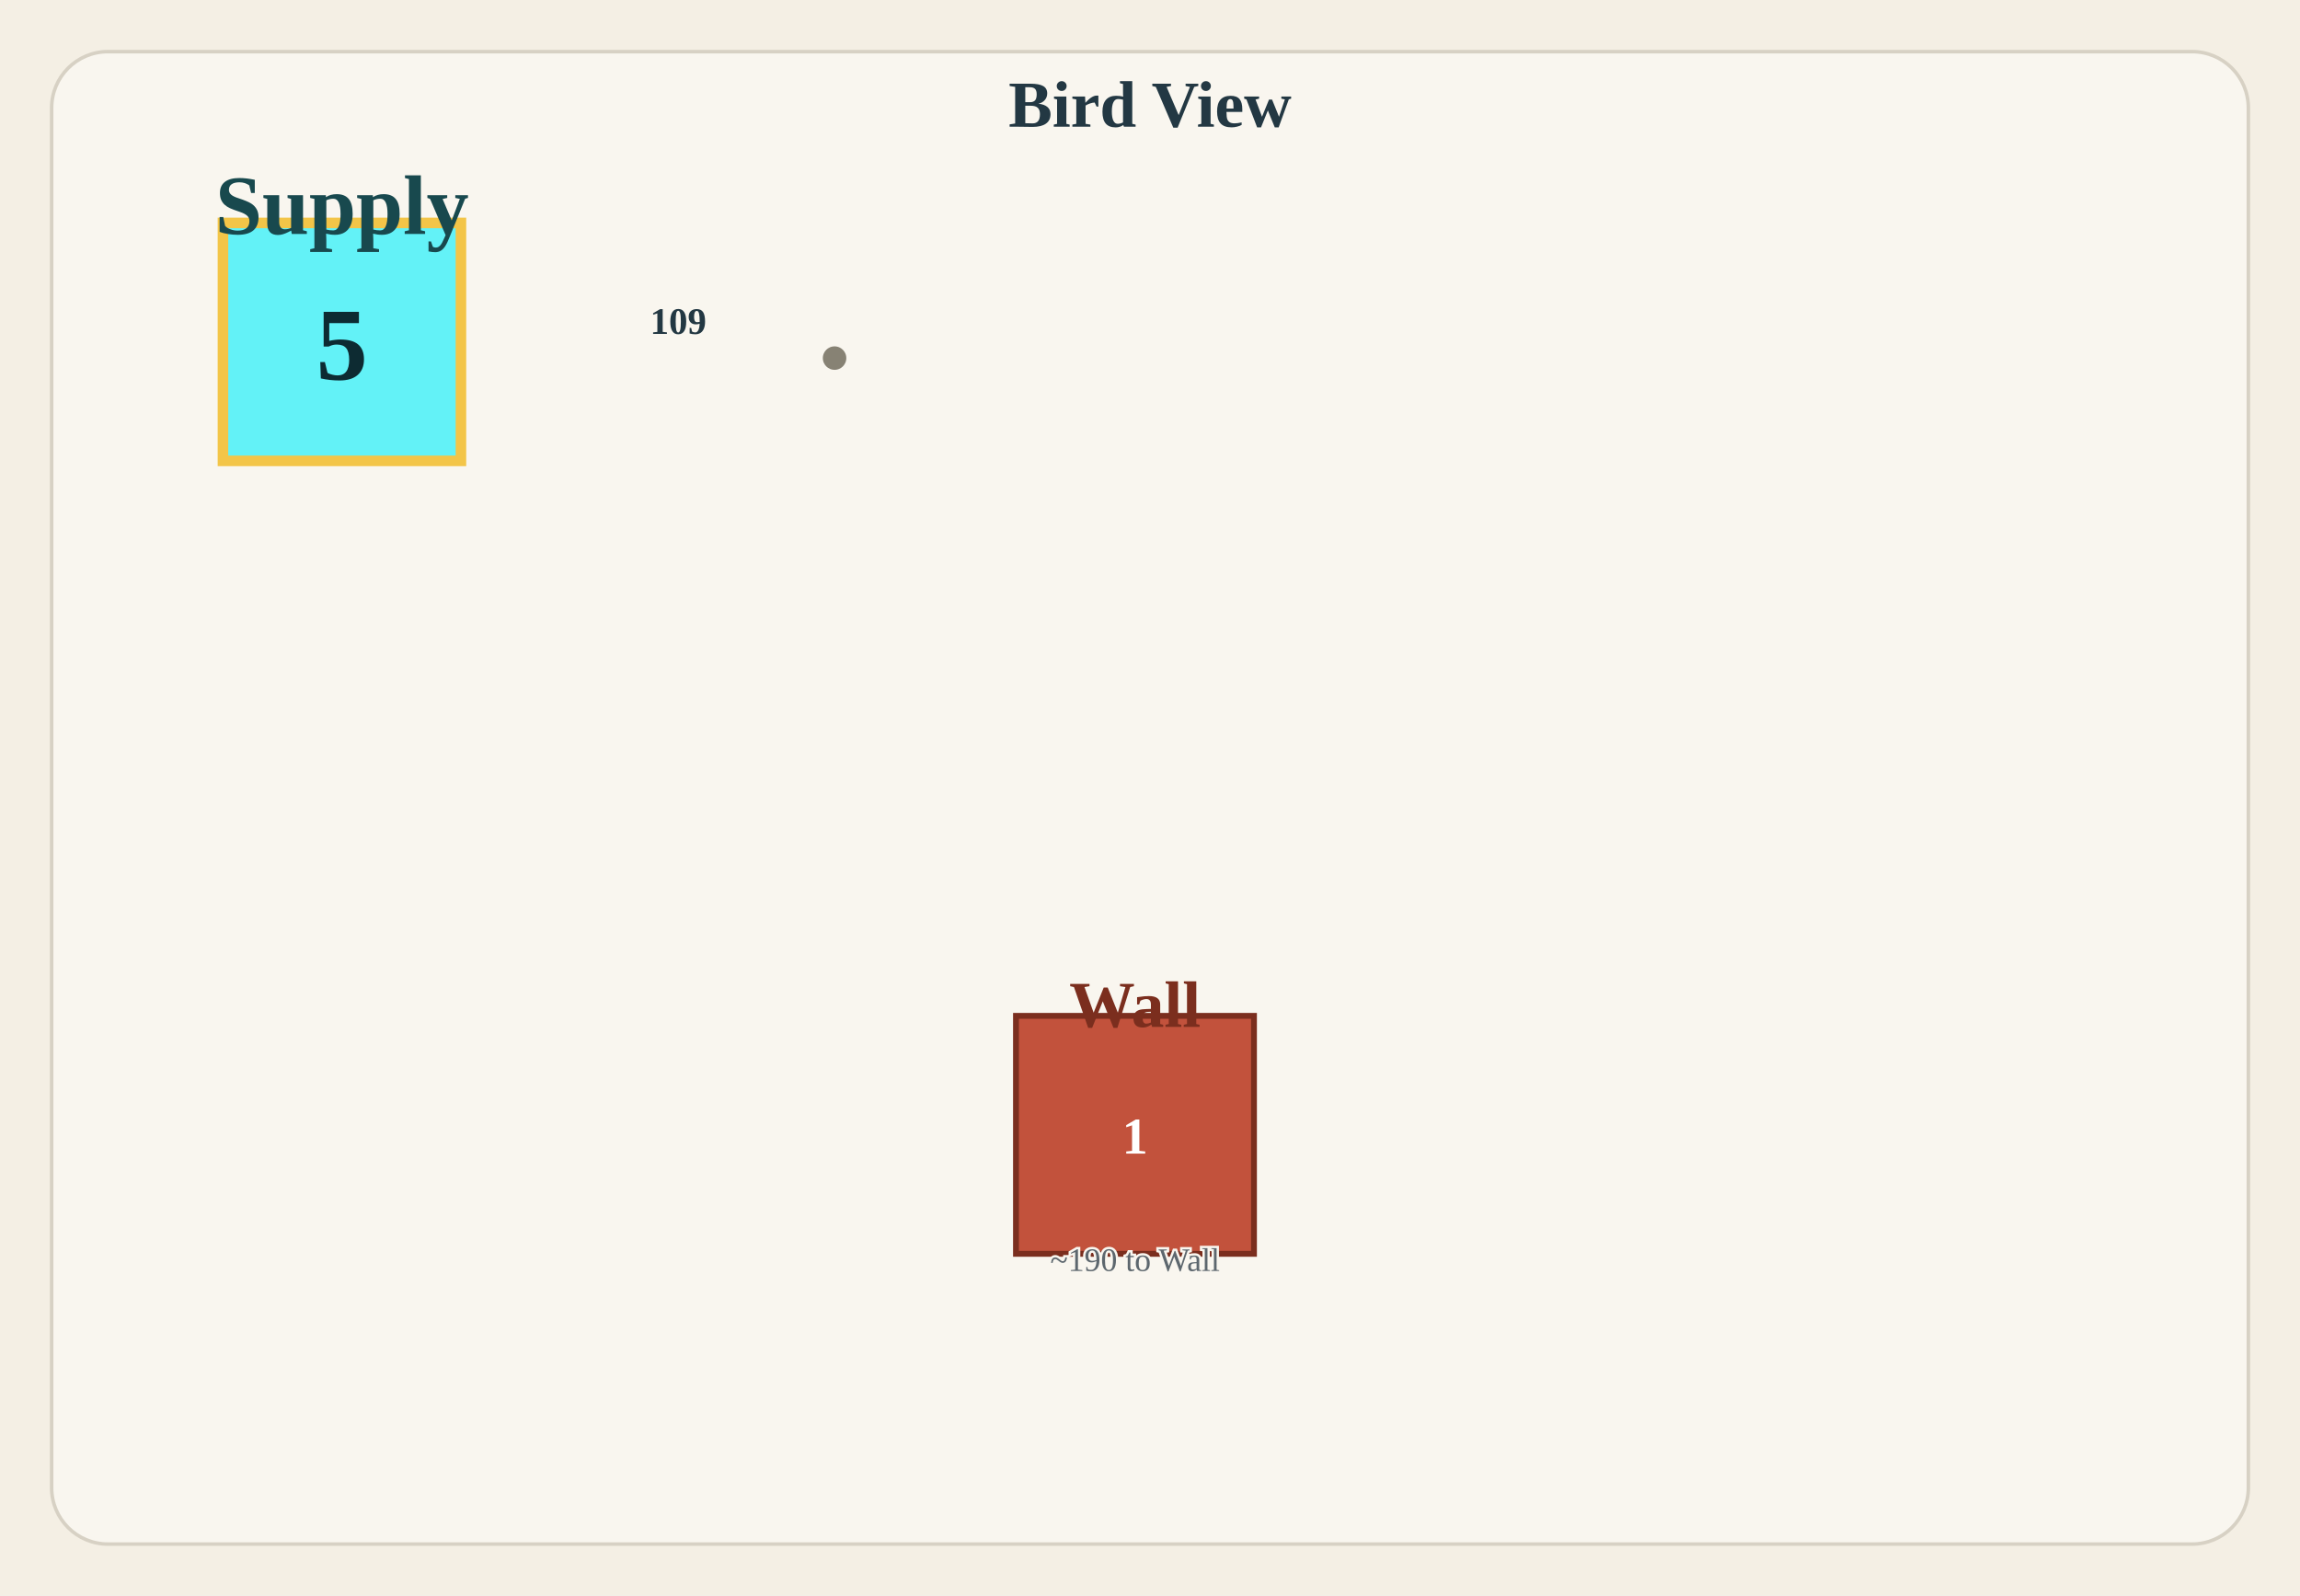
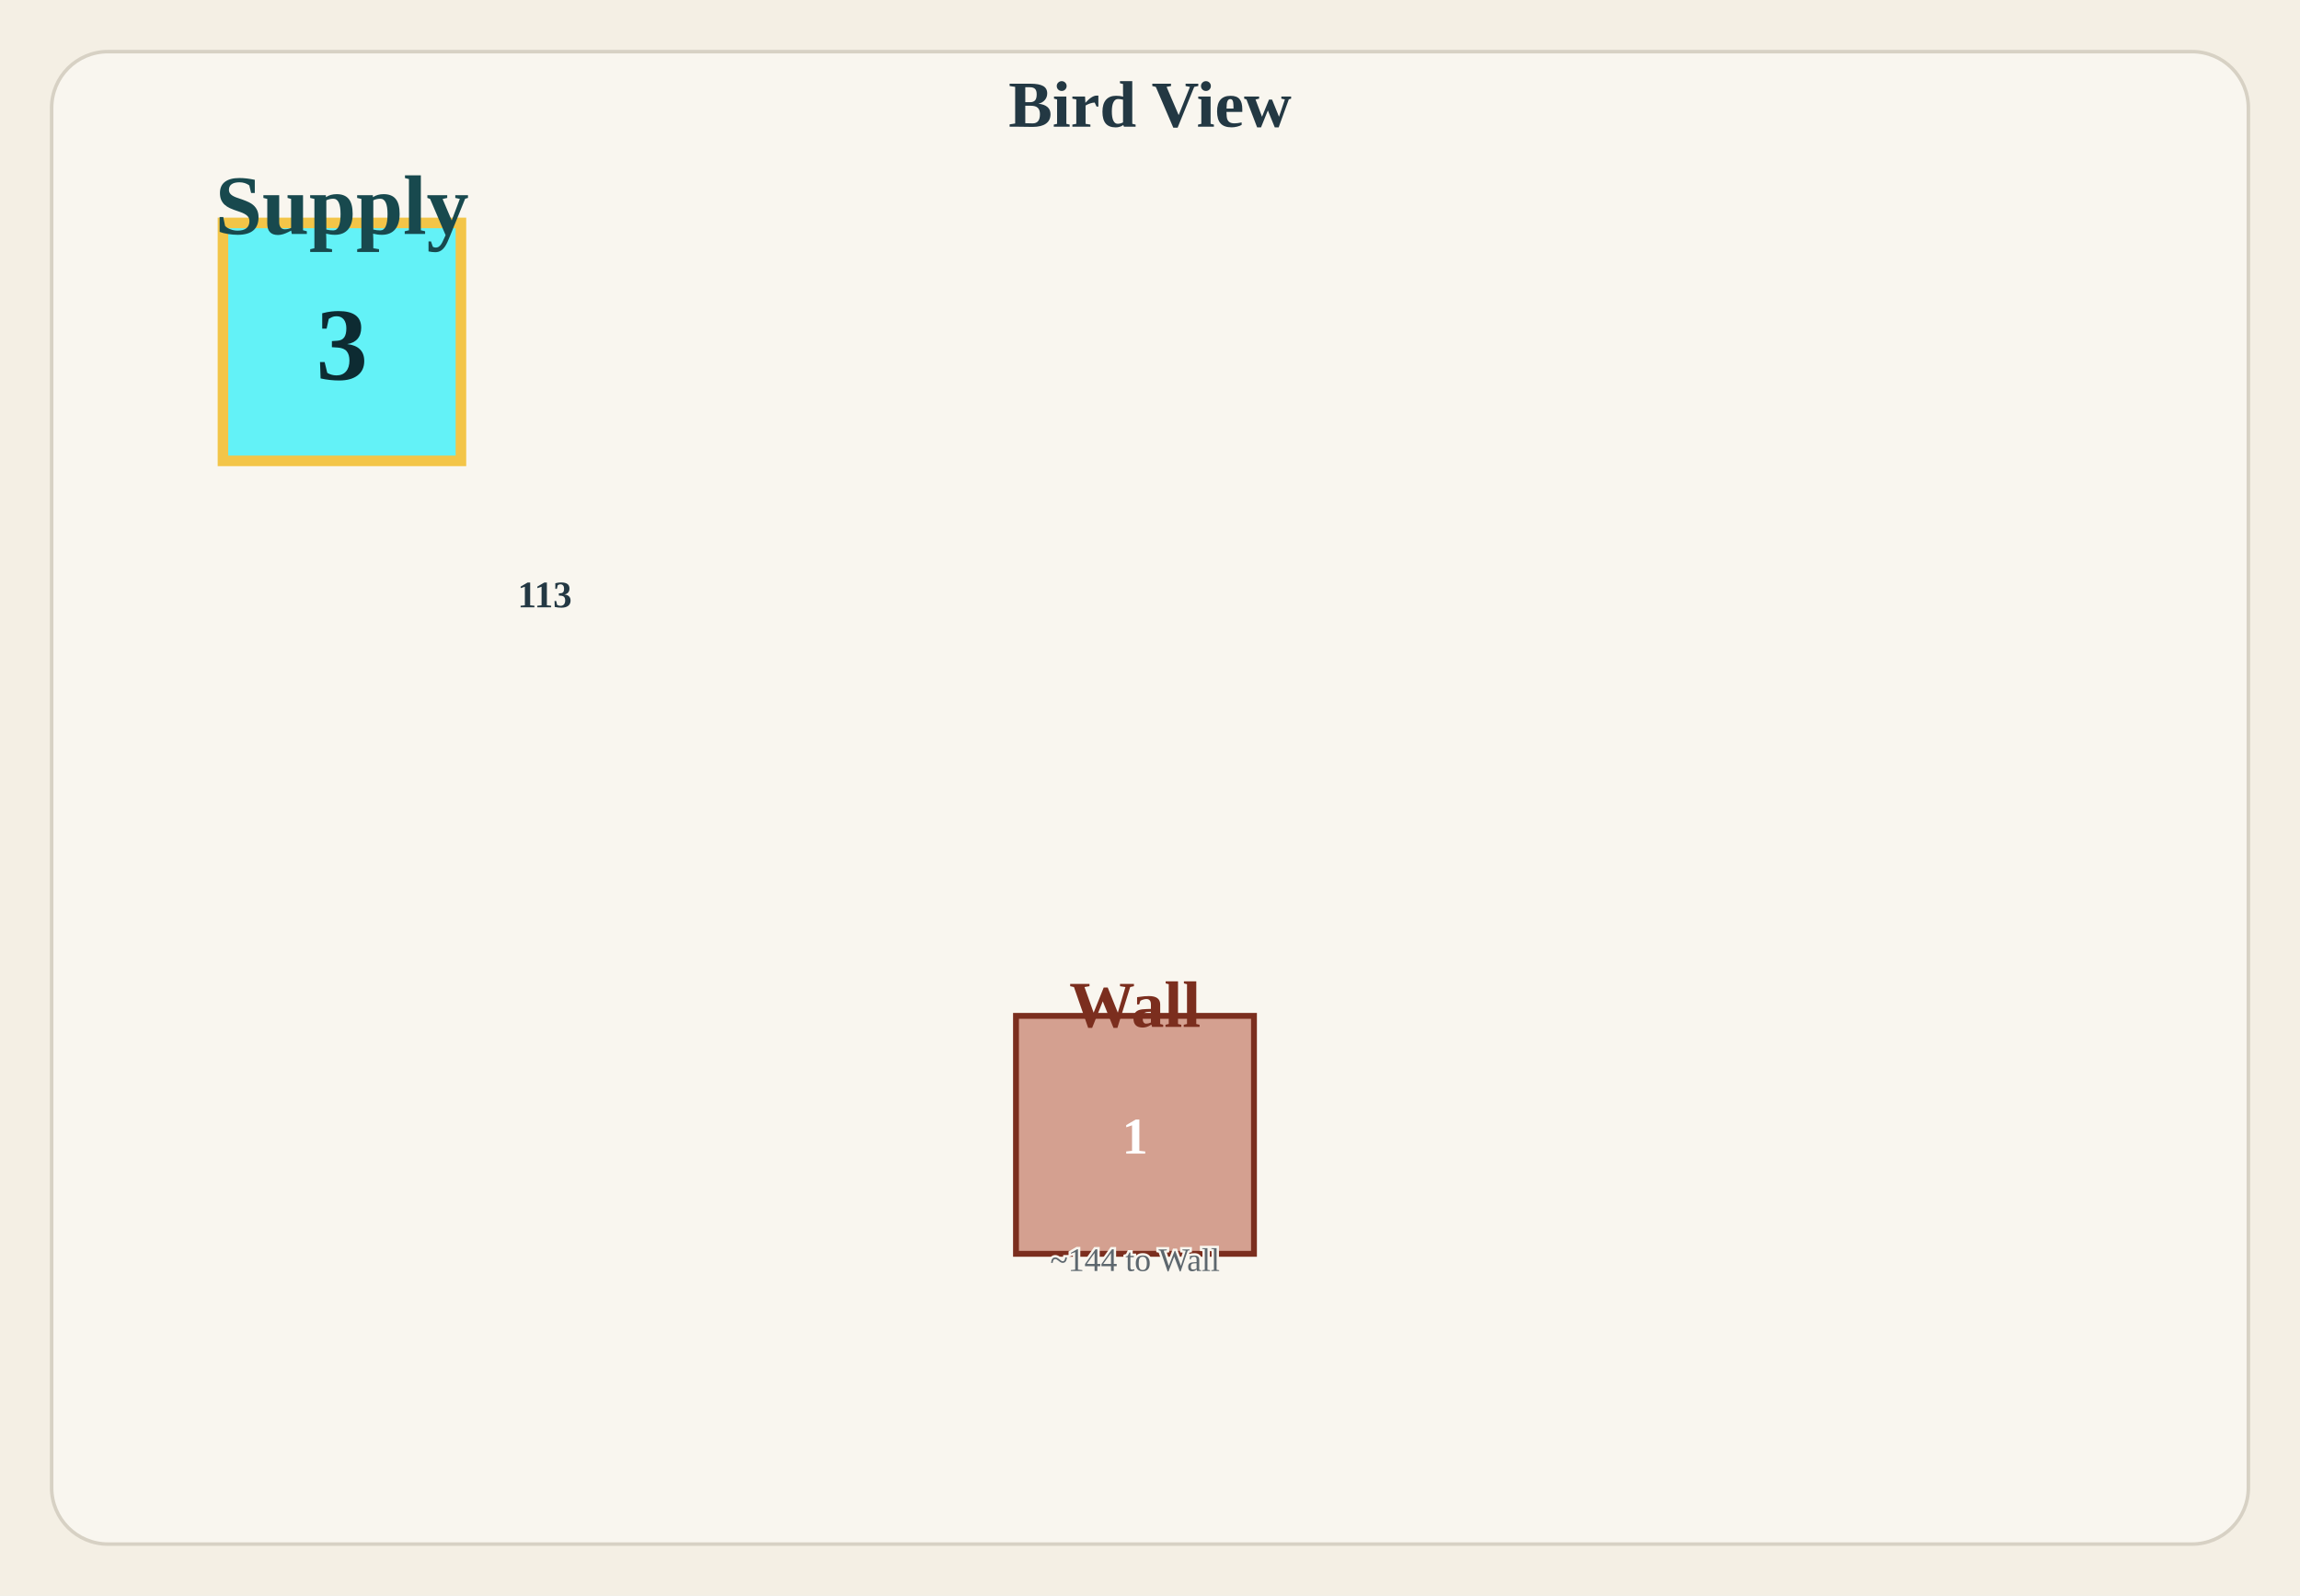
<svg xmlns="http://www.w3.org/2000/svg" width="980" height="680" viewBox="0 0 980 680">
  <rect width="100%" height="100%" fill="#f4efe4" />
  <rect x="22" y="22" width="936" height="636" rx="24" fill="#f9f6ef" stroke="#d7d1c4" stroke-width="1.5" />
  <text x="490.0" y="54.0" text-anchor="middle" font-size="28" font-weight="900" fill="#233843">Bird View</text>
-   <polygon points="432.9,432.9 534.3,432.9 534.3,534.3 432.9,534.3" fill="#c2523c" stroke="#7b2e1e" stroke-width="2.5" />
+   <polygon points="432.9,432.9 534.3,432.9 534.3,534.3 432.9,534.3" fill="#d4a090" stroke="#7b2e1e" stroke-width="2.5" />
  <text x="483.6" y="437.6" text-anchor="middle" font-size="28" font-weight="600" fill="#7b2e1e">Wall</text>
  <text x="483.6" y="491.6" text-anchor="middle" font-size="22" font-weight="700" fill="#ffffff">1</text>
  <polygon points="196.4,196.4 95.0,196.4 95.0,95.0 196.4,95.0" fill="#63f2f7" stroke="#f3c548" stroke-width="4.5" />
  <text x="145.7" y="99.7" text-anchor="middle" font-size="36" font-weight="600" fill="#18494e">Supply</text>
-   <text x="145.7" y="161.7" text-anchor="middle" font-size="44" font-weight="700" fill="#0d2b32">5</text>
-   <circle class="step-history-dot" data-trend="unknown" cx="355.6" cy="152.6" r="6.0" fill="#7b7668" fill-opacity="0.90" stroke="#f9f6ef" stroke-width="2" />
-   <g id="step-history">
- </g>
-   <text x="289.0" y="142.3" text-anchor="middle" font-size="16" font-weight="600" fill="#233843" stroke="#f9f6ef" stroke-width="2" paint-order="stroke">109</text>
-   <text x="483.6" y="541.6" text-anchor="middle" font-size="14" font-weight="500" fill="#5d676e" stroke="#f9f6ef" stroke-width="2" paint-order="stroke">~190 to Wall</text>
+   <text x="145.7" y="161.7" text-anchor="middle" font-size="44" font-weight="700" fill="#0d2b32">3</text>
+   <text x="232.1" y="258.8" text-anchor="middle" font-size="16" font-weight="600" fill="#233843" stroke="#f9f6ef" stroke-width="2" paint-order="stroke">113</text>
+   <text x="483.6" y="541.6" text-anchor="middle" font-size="14" font-weight="500" fill="#5d676e" stroke="#f9f6ef" stroke-width="2" paint-order="stroke">~144 to Wall</text>
</svg>
